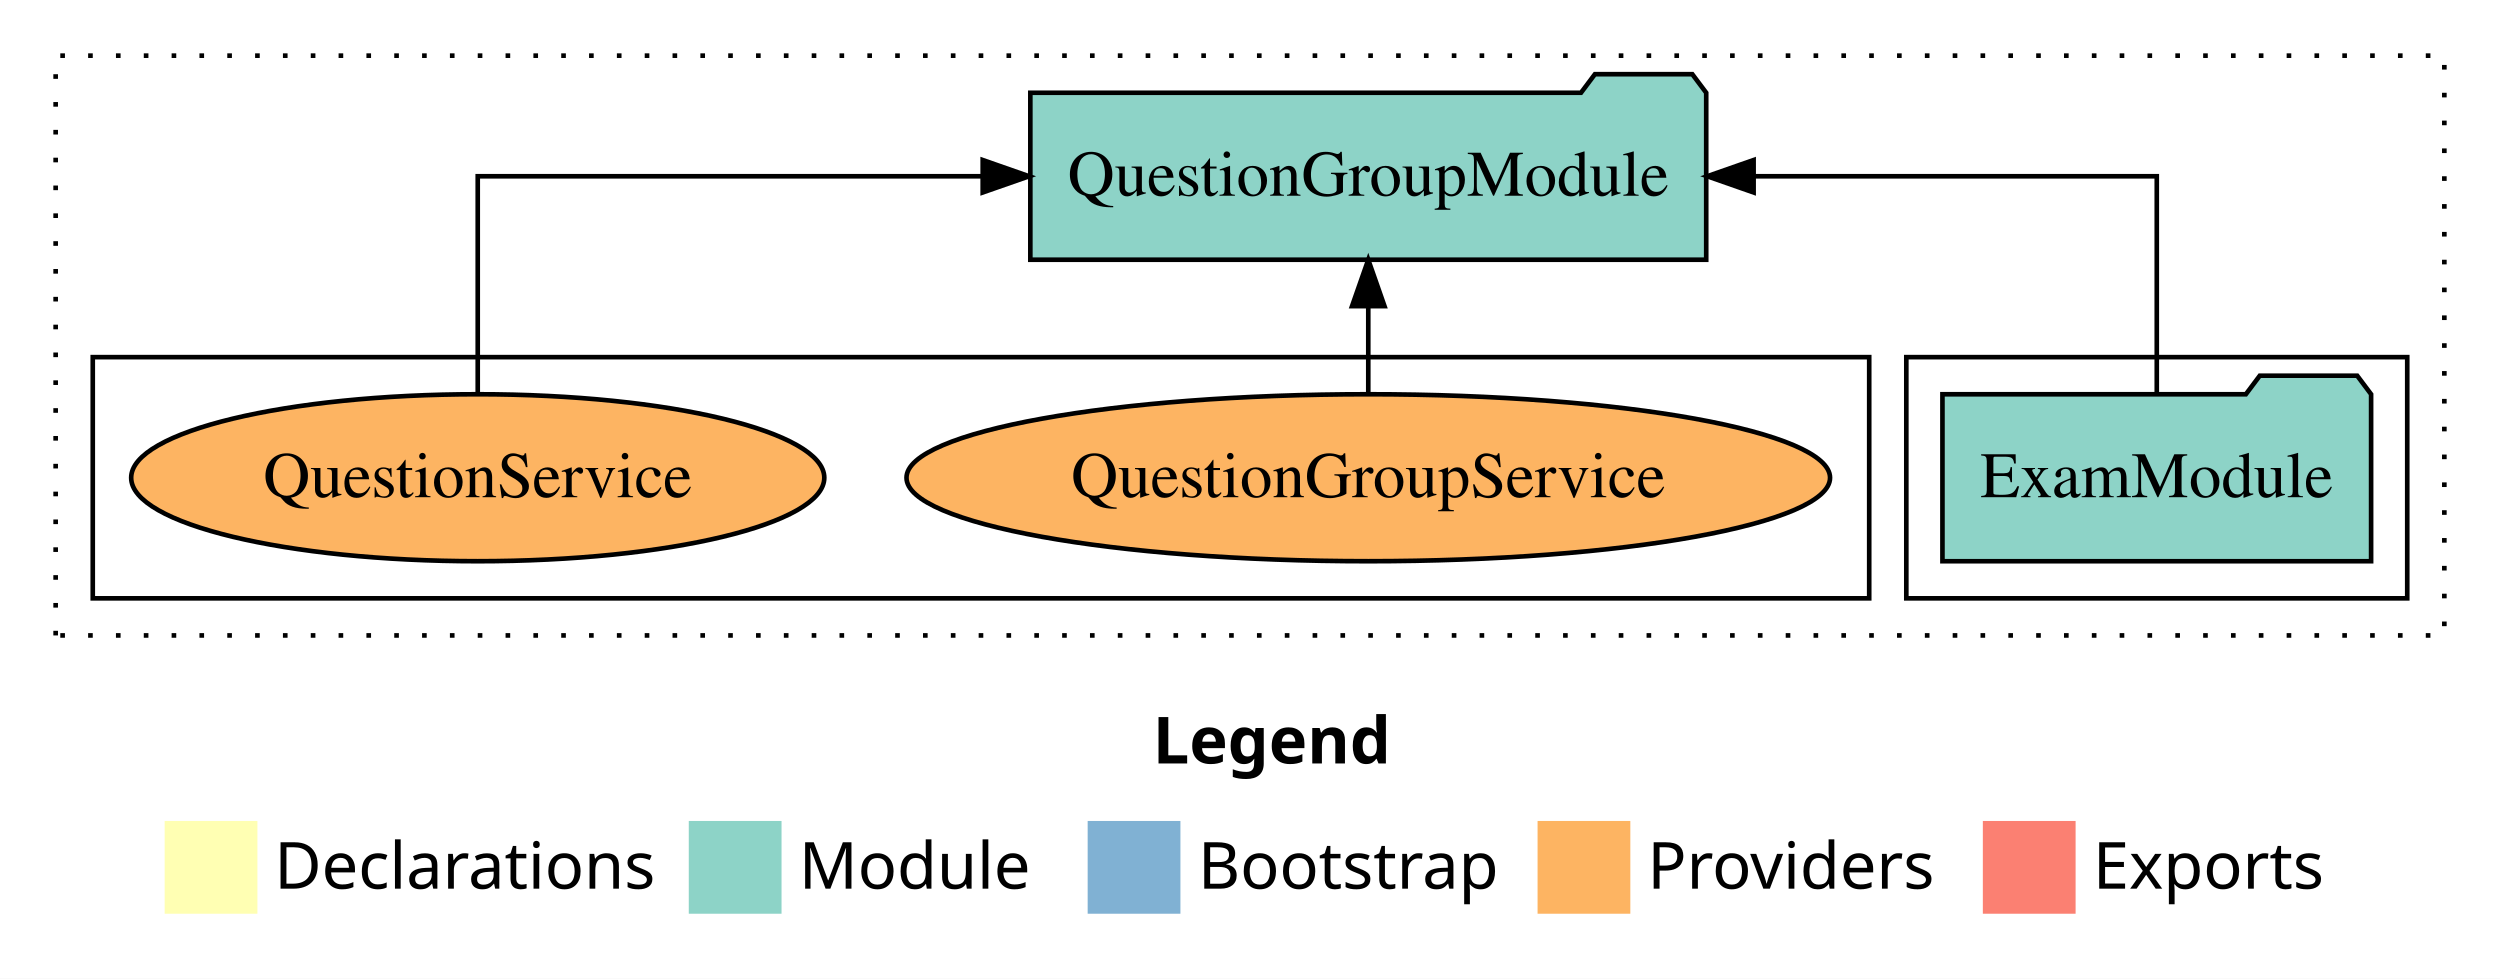
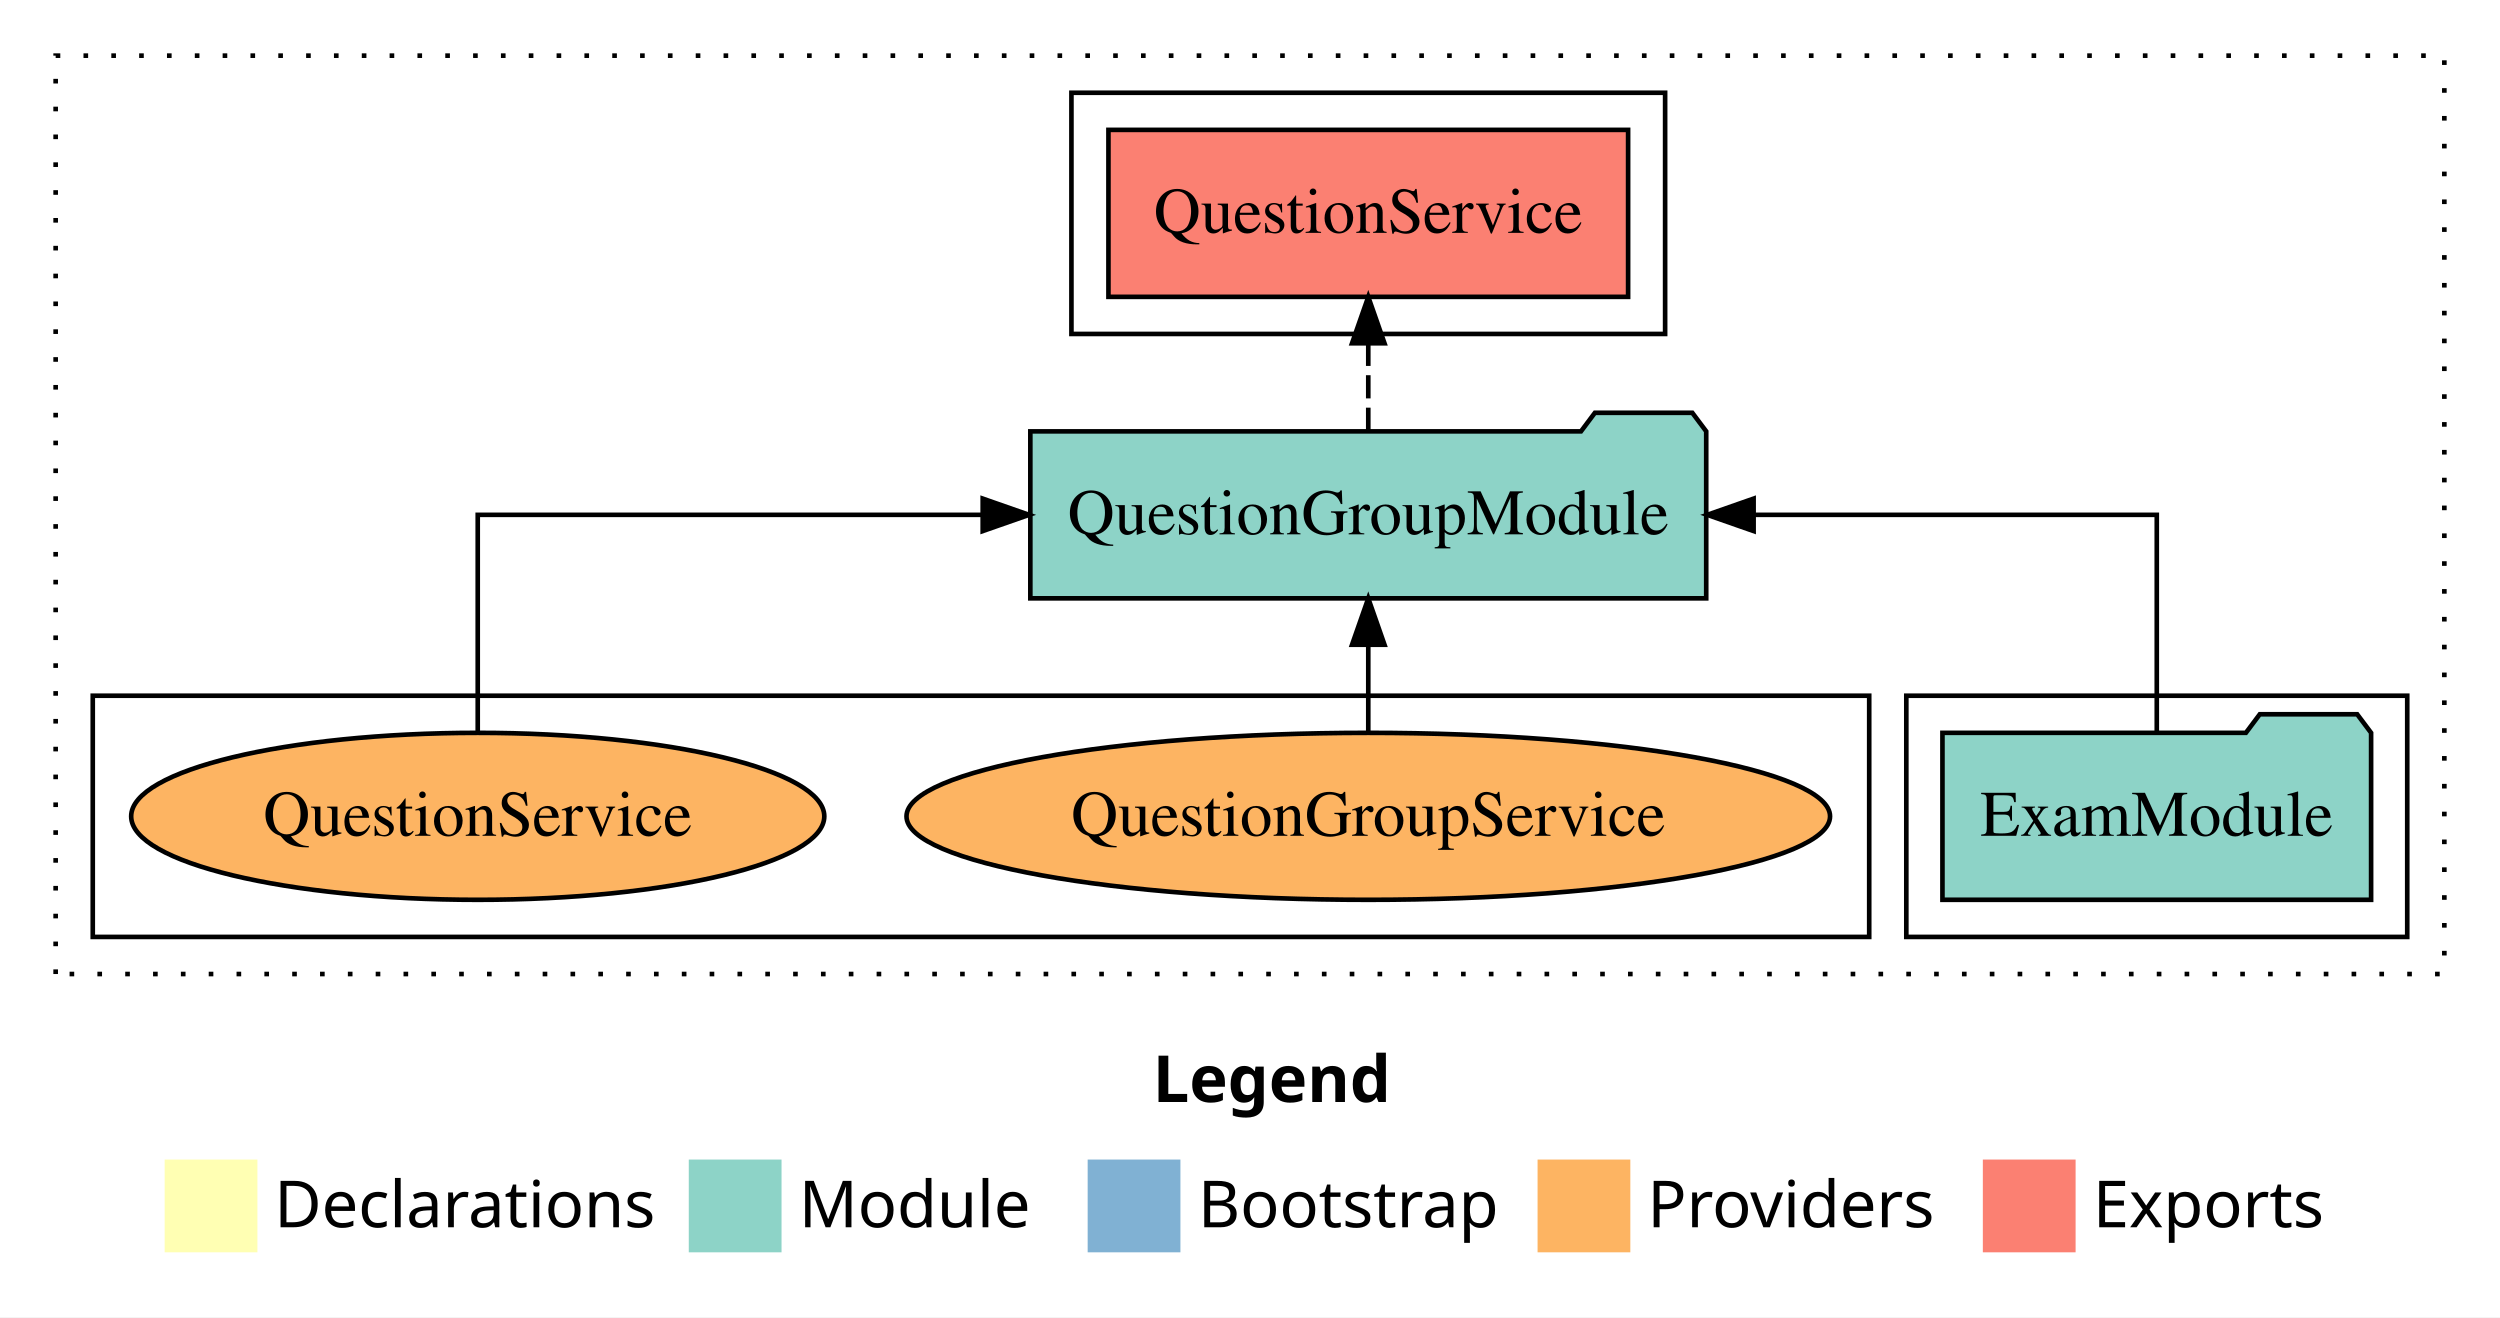
- <svg xmlns="http://www.w3.org/2000/svg" width="539pt" height="211pt" viewBox="0.00 0.00 539.00 211.00">
-   <g id="graph0" class="graph" transform="scale(1 1) rotate(0) translate(4 207)">
-     <polygon fill="white" stroke="transparent" points="-4,4 -4,-207 535,-207 535,4 -4,4" />
+ <svg xmlns="http://www.w3.org/2000/svg" width="539pt" height="284pt" viewBox="0.00 0.00 539.00 284.00">
+   <g id="graph0" class="graph" transform="scale(1 1) rotate(0) translate(4 280)">
+     <polygon fill="white" stroke="transparent" points="-4,4 -4,-280 535,-280 535,4 -4,4" />
    <text text-anchor="start" x="244.51" y="-42.4" font-family="sans-serif" font-weight="bold" font-size="14.00">Legend</text>
    <polygon fill="#ffffb3" stroke="transparent" points="31.5,-10 31.5,-30 51.5,-30 51.5,-10 31.5,-10" />
    <text text-anchor="start" x="55.13" y="-15.4" font-family="sans-serif" font-size="14.00">  Declarations</text>
    <polygon fill="#8dd3c7" stroke="transparent" points="144.5,-10 144.5,-30 164.5,-30 164.5,-10 144.5,-10" />
    <text text-anchor="start" x="168.23" y="-15.4" font-family="sans-serif" font-size="14.00">  Module</text>
    <polygon fill="#80b1d3" stroke="transparent" points="230.5,-10 230.5,-30 250.5,-30 250.5,-10 230.5,-10" />
    <text text-anchor="start" x="254.28" y="-15.4" font-family="sans-serif" font-size="14.00">  Bootstrap</text>
    <polygon fill="#fdb462" stroke="transparent" points="327.5,-10 327.5,-30 347.5,-30 347.5,-10 327.5,-10" />
    <text text-anchor="start" x="351.17" y="-15.4" font-family="sans-serif" font-size="14.00">  Providers</text>
    <polygon fill="#fb8072" stroke="transparent" points="423.5,-10 423.5,-30 443.5,-30 443.5,-10 423.5,-10" />
    <text text-anchor="start" x="447.23" y="-15.4" font-family="sans-serif" font-size="14.00">  Exports</text>
    <g id="clust1" class="cluster">
-       <polygon fill="none" stroke="black" stroke-dasharray="1,5" points="8,-70 8,-195 523,-195 523,-70 8,-70" />
+       <polygon fill="none" stroke="black" stroke-dasharray="1,5" points="8,-70 8,-268 523,-268 523,-70 8,-70" />
    </g>
    <g id="clust3" class="cluster">
      <polygon fill="none" stroke="black" points="407,-78 407,-130 515,-130 515,-78 407,-78" />
+     </g>
+     <g id="clust4" class="cluster">
+       <polygon fill="none" stroke="black" points="227,-208 227,-260 355,-260 355,-208 227,-208" />
    </g>
    <g id="clust6" class="cluster">
      <polygon fill="none" stroke="black" points="16,-78 16,-130 399,-130 399,-78 16,-78" />
    </g>
    <g id="node1" class="node">
      <polygon fill="#8dd3c7" stroke="black" points="507.21,-122 504.21,-126 483.21,-126 480.21,-122 414.79,-122 414.79,-86 507.21,-86 507.21,-122" />
      <text text-anchor="middle" x="461" y="-99.8" font-family="Times,serif" font-size="14.00">ExamModule</text>
    </g>
    <g id="node2" class="node">
      <polygon fill="#8dd3c7" stroke="black" points="363.86,-187 360.86,-191 339.86,-191 336.86,-187 218.14,-187 218.14,-151 363.86,-151 363.86,-187" />
      <text text-anchor="middle" x="291" y="-164.8" font-family="Times,serif" font-size="14.00">QuestionGroupModule</text>
    </g>
    <g id="edge1" class="edge">
      <path fill="none" stroke="black" d="M461,-122.11C461,-141.34 461,-169 461,-169 461,-169 374.08,-169 374.08,-169" />
      <polygon fill="black" stroke="black" points="374.08,-165.5 364.08,-169 374.08,-172.5 374.08,-165.5" />
    </g>
    <g id="node3" class="node">
+       <polygon fill="#fb8072" stroke="black" points="347.02,-252 234.98,-252 234.98,-216 347.02,-216 347.02,-252" />
+       <text text-anchor="middle" x="291" y="-229.8" font-family="Times,serif" font-size="14.00">QuestionService </text>
+     </g>
+     <g id="edge2" class="edge">
+       <path fill="none" stroke="black" stroke-dasharray="5,2" d="M291,-187.11C291,-187.11 291,-205.99 291,-205.99" />
+       <polygon fill="black" stroke="black" points="287.5,-205.99 291,-215.99 294.5,-205.99 287.5,-205.99" />
+     </g>
+     <g id="node4" class="node">
      <ellipse fill="#fdb462" stroke="black" cx="291" cy="-104" rx="99.56" ry="18" />
      <text text-anchor="middle" x="291" y="-99.8" font-family="Times,serif" font-size="14.00">QuestionGroupService</text>
    </g>
-     <g id="edge2" class="edge">
+     <g id="edge3" class="edge">
      <path fill="none" stroke="black" d="M291,-122.11C291,-122.11 291,-140.99 291,-140.99" />
      <polygon fill="black" stroke="black" points="287.5,-140.99 291,-150.99 294.5,-140.99 287.5,-140.99" />
    </g>
-     <g id="node4" class="node">
+     <g id="node5" class="node">
      <ellipse fill="#fdb462" stroke="black" cx="99" cy="-104" rx="74.72" ry="18" />
      <text text-anchor="middle" x="99" y="-99.8" font-family="Times,serif" font-size="14.00">QuestionService</text>
    </g>
-     <g id="edge3" class="edge">
+     <g id="edge4" class="edge">
      <path fill="none" stroke="black" d="M99,-122.11C99,-141.34 99,-169 99,-169 99,-169 207.87,-169 207.87,-169" />
      <polygon fill="black" stroke="black" points="207.87,-172.5 217.87,-169 207.87,-165.5 207.87,-172.5" />
    </g>
  </g>
</svg>
